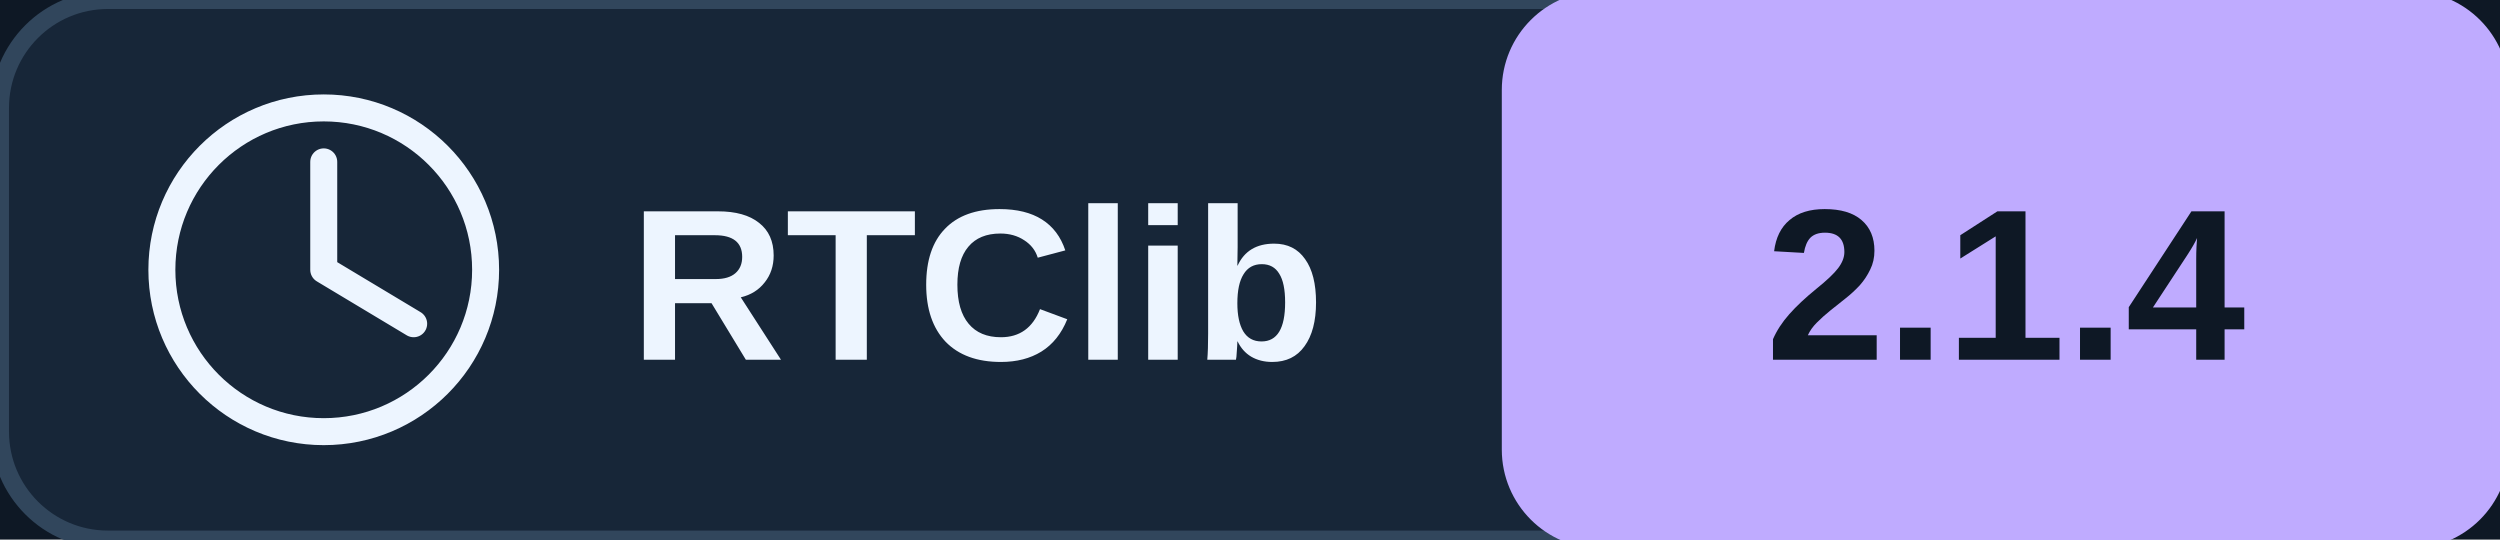
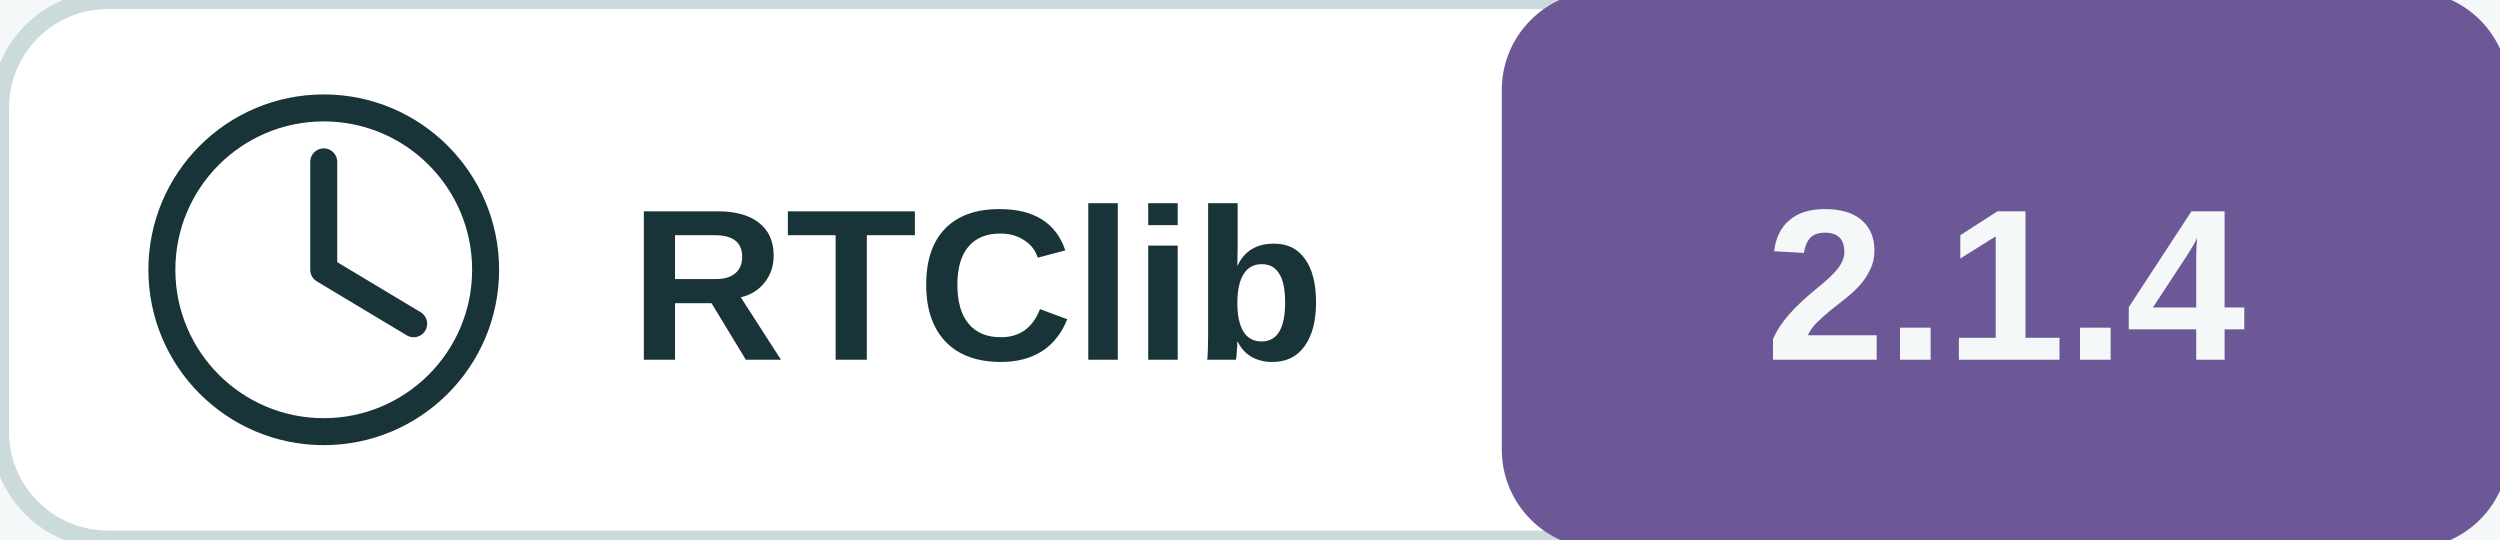
<svg xmlns="http://www.w3.org/2000/svg" width="139" height="30" viewBox="0 0 139 30" role="img" aria-labelledby="title desc">
-   <rect width="100%" height="100%" fill="#0e1825" />
-   <rect x="0" y="0" width="139" height="30" rx="6" fill="#172638" stroke="#31465c" />
-   <rect x="84" y="0" width="55" height="30" rx="5" fill="#bfabff" stroke="#bfabff" />
-   <circle cx="18" cy="15" r="9" fill="none" stroke="#edf5ff" stroke-width="1.5" />
-   <polyline points="18,9 18,15 23,18" fill="none" stroke="#edf5ff" stroke-width="1.5" stroke-linejoin="round" stroke-linecap="round" />
-   <text x="35" y="20" fill="#edf5ff" font-family="Arial, sans-serif" font-size="12" font-weight="600" text-anchor="start">RTClib</text>
-   <text x="111.5" y="20" fill="#0e1825" font-family="Arial, sans-serif" font-size="12" font-weight="700" text-anchor="middle">2.1.4</text>
+   <rect width="100%" height="100%" fill="#f5f8f8" />
+   <rect x="0" y="0" width="139" height="30" rx="6" fill="#ffffff" stroke="#cbdada" />
+   <rect x="84" y="0" width="55" height="30" rx="5" fill="#6d5897" stroke="#6d5897" />
+   <circle cx="18" cy="15" r="9" fill="none" stroke="#183438" stroke-width="1.5" />
+   <polyline points="18,9 18,15 23,18" fill="none" stroke="#183438" stroke-width="1.5" stroke-linejoin="round" stroke-linecap="round" />
+   <text x="35" y="20" fill="#183438" font-family="Arial, sans-serif" font-size="12" font-weight="600" text-anchor="start">RTClib</text>
+   <text x="111.5" y="20" fill="#f5f8f8" font-family="Arial, sans-serif" font-size="12" font-weight="700" text-anchor="middle">2.1.4</text>
</svg>
